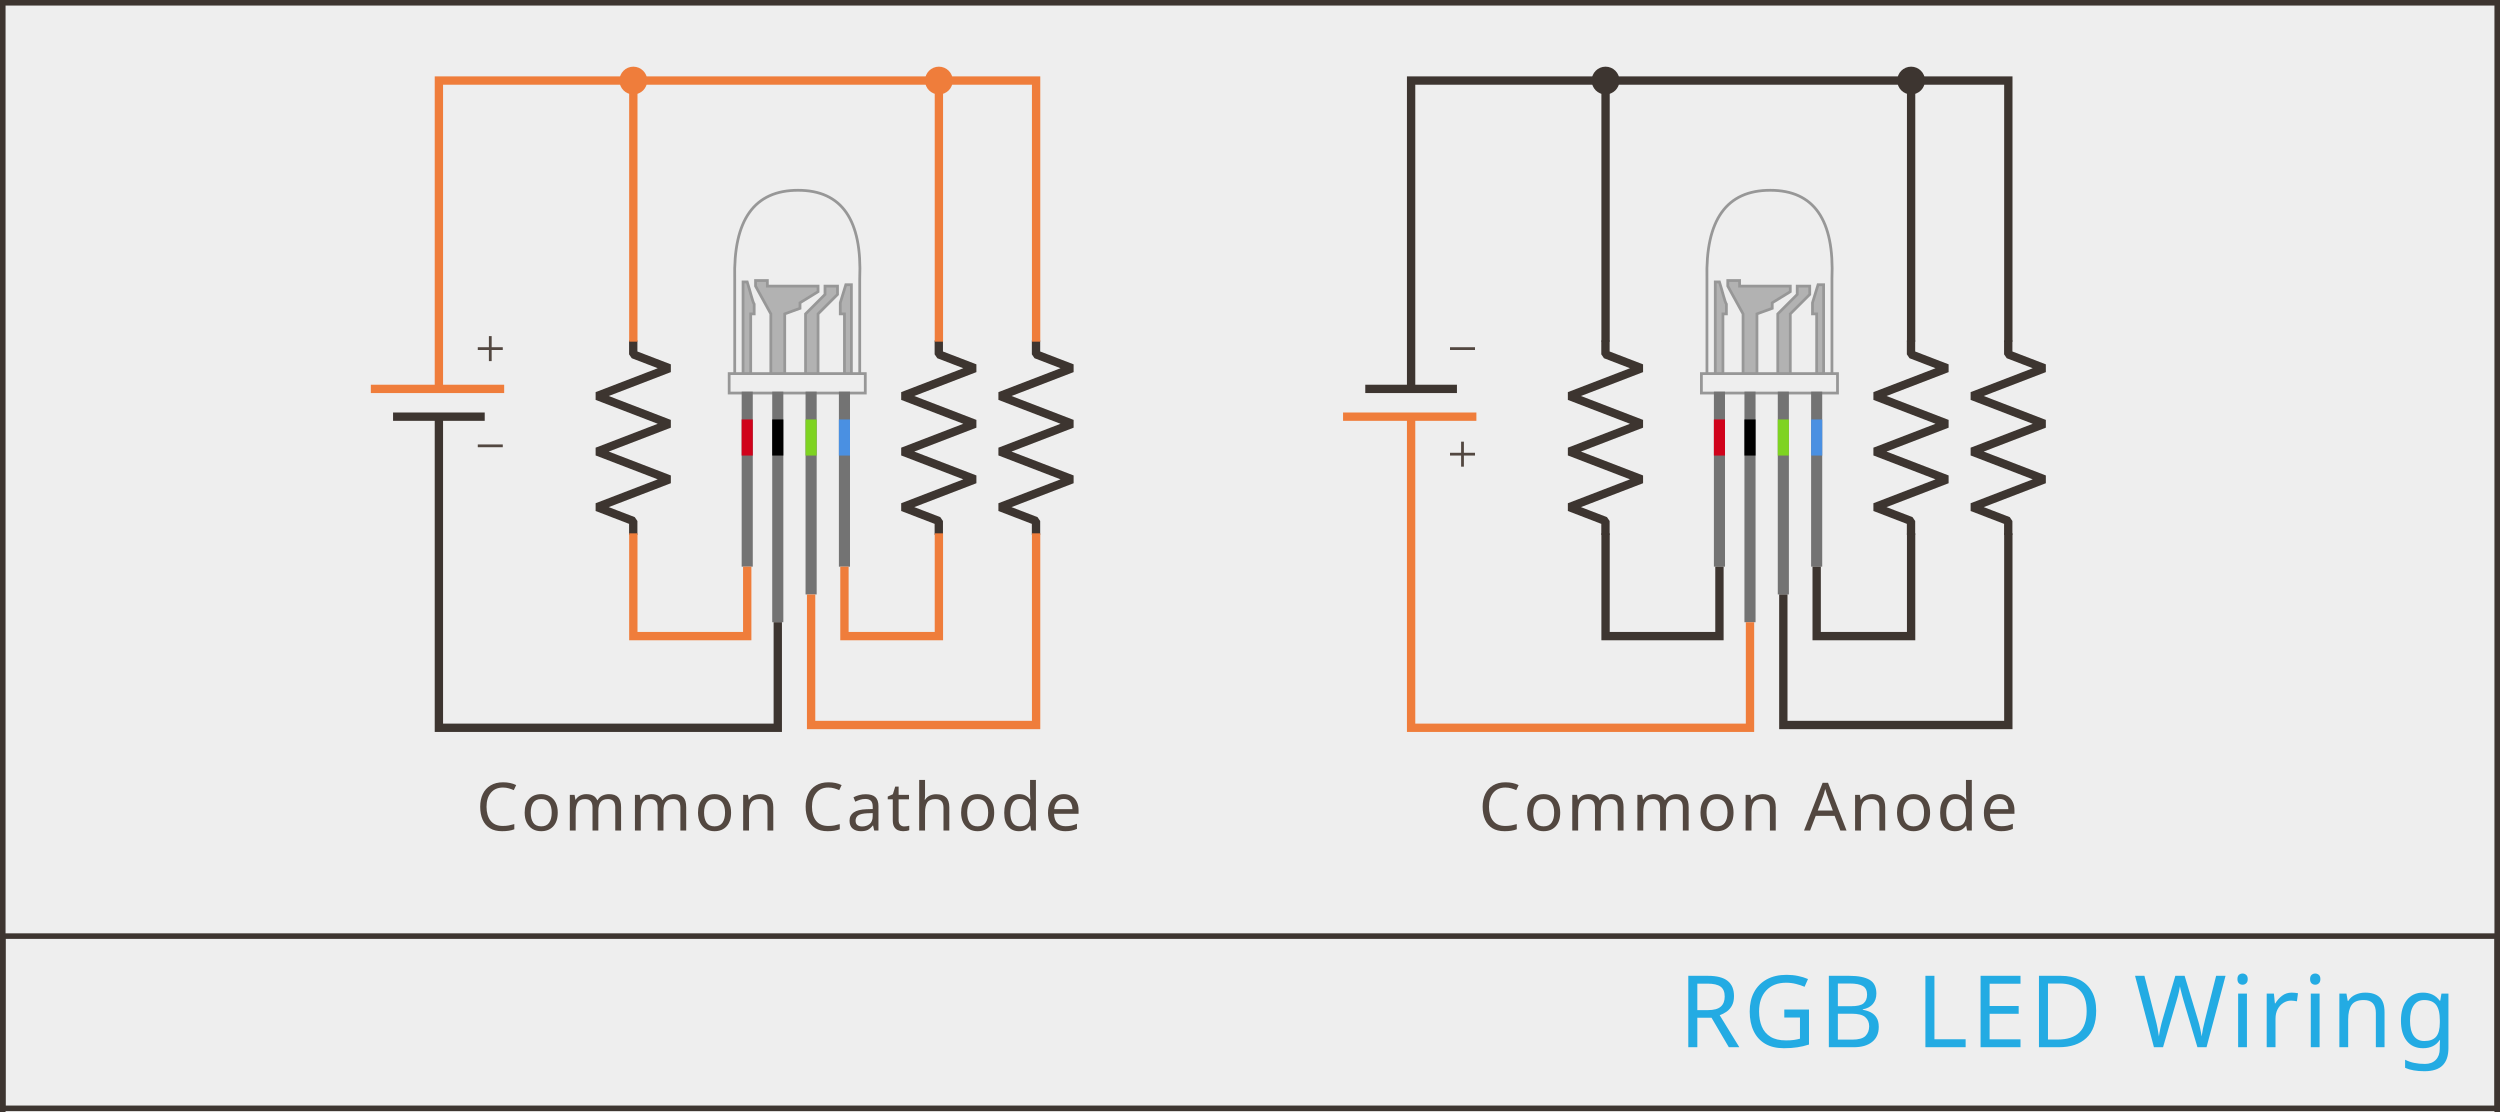
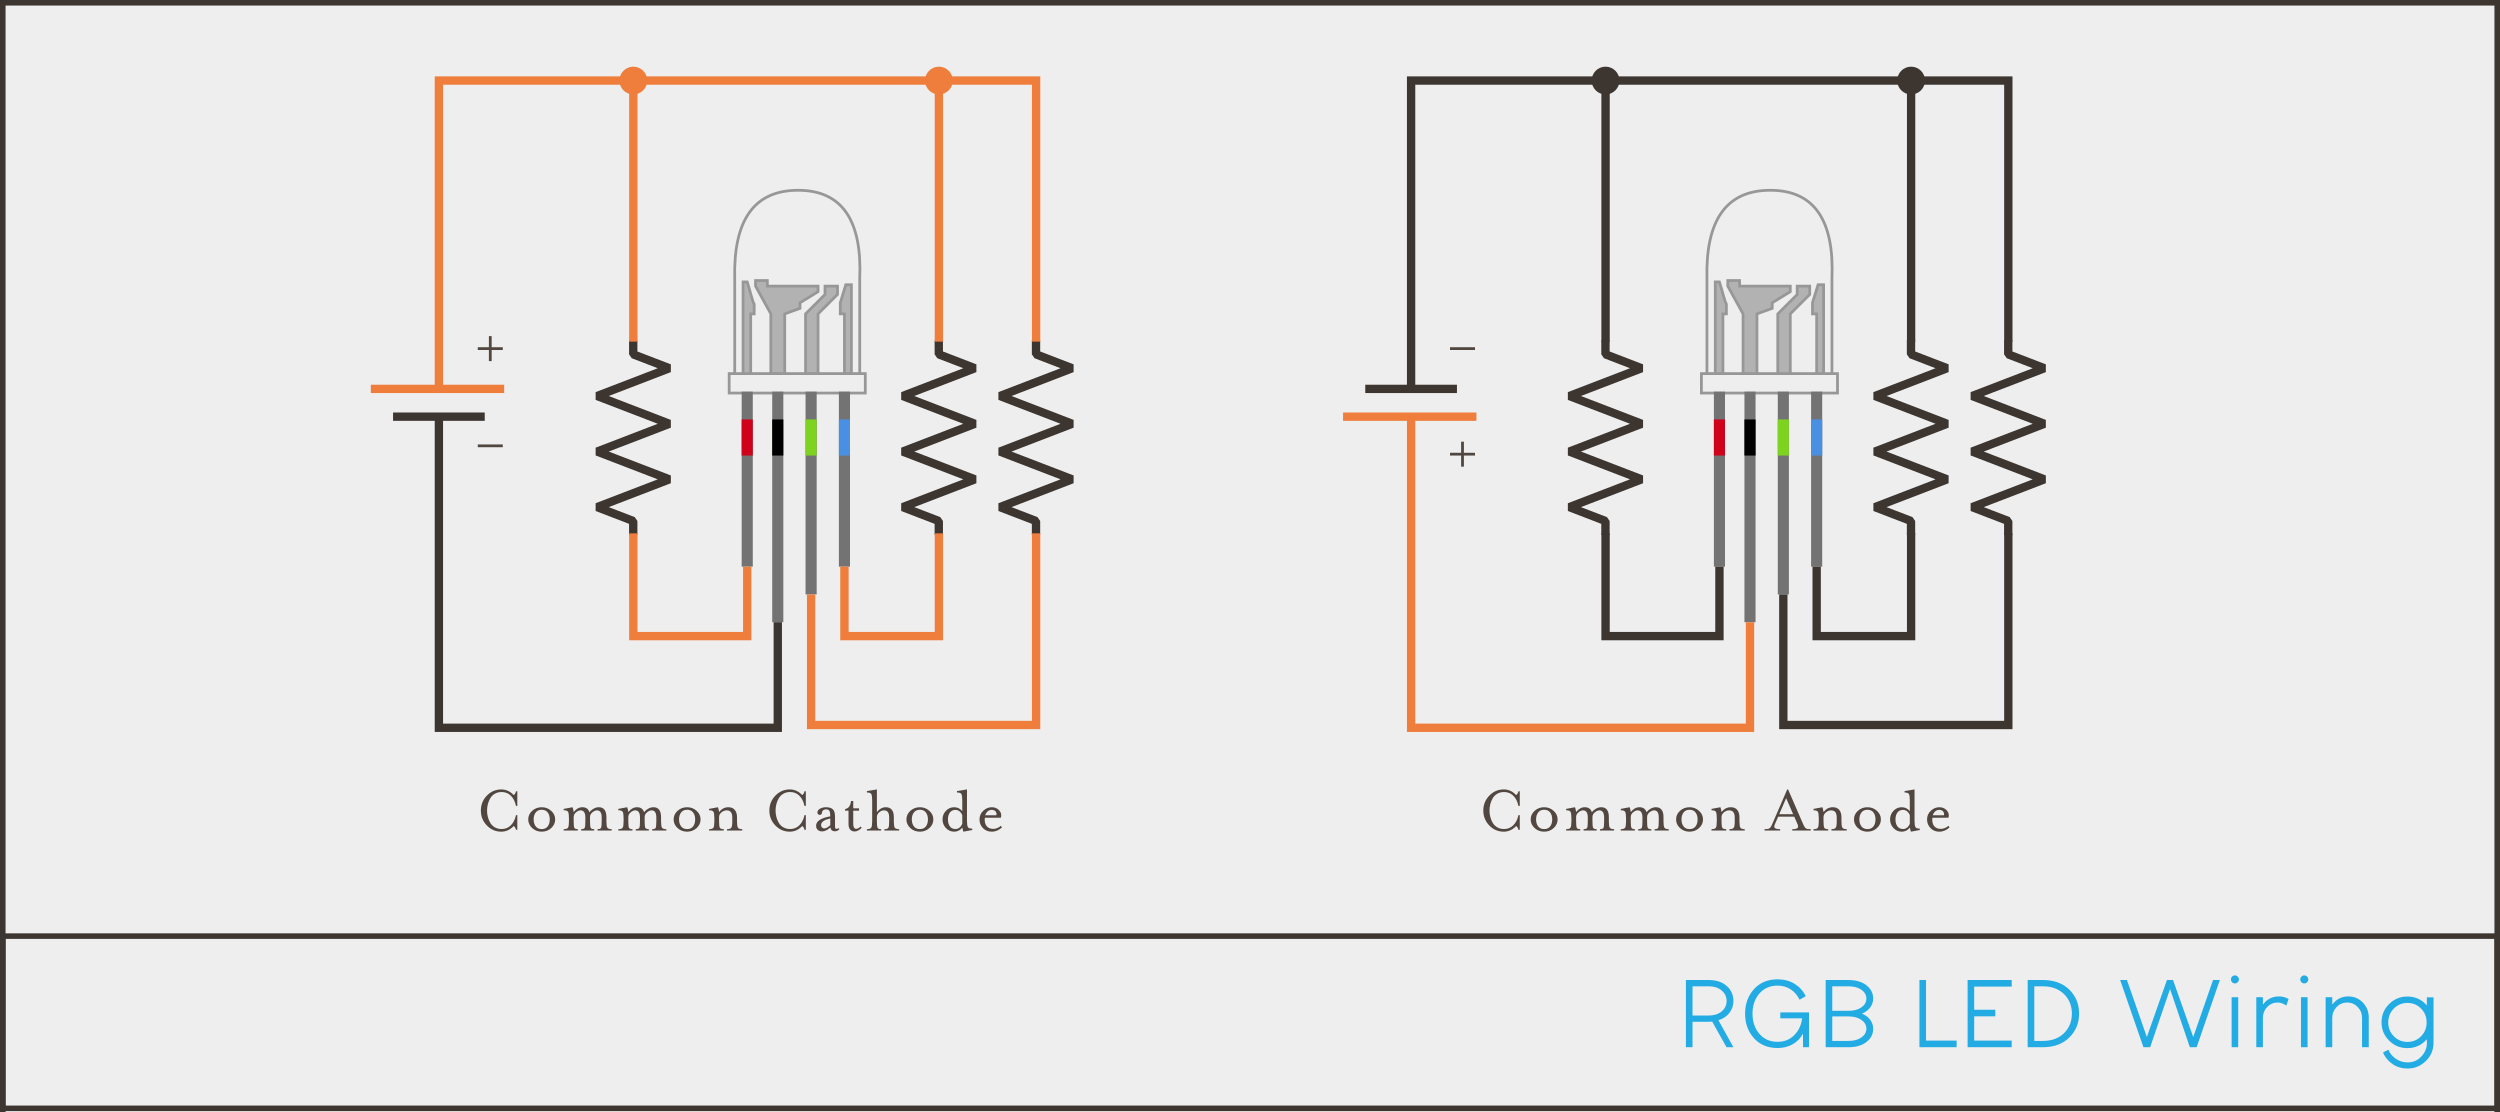
<svg xmlns="http://www.w3.org/2000/svg" width="900px" height="400px" viewBox="0 0 900 400" version="1.1">
  <g id="RGB_LED_Wiring" stroke="none" stroke-width="1" fill="none" fill-rule="evenodd">
    <rect id="Rectangle" stroke="#3D3530" stroke-width="2" fill="#EEEEEE" x="1" y="1" width="898" height="428" />
    <g id="Common_Anode" transform="translate(485, 24)">
      <g id="RGB-LED" transform="translate(127, 44)">
        <path d="M2.5,67 L2.5,32.424 C1.961,11.141 9.556,0.5 25.287,0.5 C41.018,0.5 48.422,11.141 47.5,32.424 L47.5,67 L2.5,67 Z" id="Path" stroke="#979797" fill="#EEEEEE" />
        <g id="Internals" transform="translate(5, 33)" fill="#B2B2B2" stroke="#979797">
          <path d="M0.5,34 L0.5,0.5 C1.167,0.5 1.667,0.5 2,0.5 C3.109,3.984 3.911,7.617 4.5,8.5 C4.5,9.5 4.5,10.667 4.5,12 L3.25,12 L3.25,34 L0.5,34 Z" id="Path-2" />
          <polygon id="Path-3" points="10.5 34 10.5 12 5 2 5 -1.0658141e-14 9.25 -1.0658141e-14 9.25 2 27.5 2 27.5 4 21 8 21 10 15.5 12 15.5 34" />
          <polygon id="Path-4" points="23 34 23 12 30 5 30 2 34.5 2 34.5 5 27.5 12 27.5 34" />
          <polygon id="Path-5" points="39.5 34 39.5 1.5 37.5 1.5 35.5 8 35.5 12 37 12 37 34" />
        </g>
        <rect id="Rectangle" stroke="#979797" fill="#EEEEEE" x="0.5" y="66.5" width="49" height="7" />
        <g id="R-Leg" transform="translate(5, 73)">
          <rect id="Rectangle" fill="#737373" x="0" y="0" width="4" height="63" />
          <rect id="Rectangle-Copy-4" fill="#D0021B" x="0" y="10" width="4" height="13" />
        </g>
        <g id="CMN-Leg" transform="translate(16, 73)">
          <rect id="Rectangle-Copy" fill="#737373" x="0" y="0" width="4" height="83" />
          <rect id="Rectangle-Copy-5" fill="#000000" x="0" y="10" width="4" height="13" />
        </g>
        <g id="G-Leg" transform="translate(28, 73)">
          <rect id="Rectangle-Copy-2" fill="#737373" x="0" y="0" width="4" height="73" />
          <rect id="Rectangle-Copy-6" fill="#7ED321" x="0" y="10" width="4" height="13" />
        </g>
        <g id="B-Leg" transform="translate(40, 73)">
          <rect id="Rectangle-Copy-3" fill="#737373" x="0" y="0" width="4" height="63" />
          <rect id="Rectangle-Copy-7" fill="#4A90E2" x="0" y="10" width="4" height="13" />
        </g>
      </g>
-       <text id="Common-Anode" font-family="MrsEavesOT-Roman, Mrs Eaves OT" font-size="24" font-weight="normal" letter-spacing="1" fill="#524740">
-         <tspan x="47.284" y="275">Common Anode</tspan>
-       </text>
+       <path d="M62.116,274.736 L61.636,274.736 C61.508,274.112 61.236,273.656 60.82,273.368 C59.508,274.728 58.02,275.408 56.356,275.408 C54.324,275.408 52.588,274.664 51.148,273.176 C49.708,271.688 48.988,269.896 48.988,267.8 C48.988,265.704 49.708,263.912 51.148,262.424 C52.588,260.936 54.324,260.192 56.356,260.192 C58.052,260.192 59.54,260.872 60.82,262.232 C61.252,261.896 61.524,261.44 61.636,260.864 L62.116,260.864 L62.116,266.144 L61.636,266.144 C61.3,264.56 60.68,263.328 59.776,262.448 C58.872,261.568 57.764,261.128 56.452,261.128 C55.54,261.128 54.732,261.332 54.028,261.74 C53.324,262.148 52.776,262.688 52.384,263.36 C51.992,264.032 51.7,264.744 51.508,265.496 C51.316,266.248 51.22,267.016 51.22,267.8 C51.22,268.584 51.316,269.352 51.508,270.104 C51.7,270.856 51.992,271.564 52.384,272.228 C52.776,272.892 53.324,273.428 54.028,273.836 C54.732,274.244 55.54,274.448 56.452,274.448 C57.764,274.448 58.872,274.004 59.776,273.116 C60.68,272.228 61.3,271.008 61.636,269.456 L62.116,269.456 L62.116,274.736 Z M74.3,267.896 C75.26,268.744 75.74,269.776 75.74,270.992 C75.74,272.208 75.264,273.248 74.312,274.112 C73.36,274.976 72.22,275.408 70.892,275.408 C69.564,275.408 68.424,274.976 67.472,274.112 C66.52,273.248 66.044,272.208 66.044,270.992 C66.044,269.776 66.52,268.74 67.472,267.884 C68.424,267.028 69.564,266.6 70.892,266.6 C72.22,266.6 73.356,267.032 74.3,267.896 Z M73.052,273.512 C73.548,272.856 73.796,272.016 73.796,270.992 C73.796,269.968 73.548,269.132 73.052,268.484 C72.556,267.836 71.836,267.512 70.892,267.512 C69.948,267.512 69.228,267.84 68.732,268.496 C68.236,269.152 67.988,269.984 67.988,270.992 C67.988,272 68.236,272.832 68.732,273.488 C69.228,274.144 69.948,274.472 70.892,274.472 C71.836,274.472 72.556,274.152 73.052,273.512 Z M88.284,270.128 L88.284,271.688 C88.284,272.952 88.368,273.736 88.536,274.04 C88.704,274.344 89.124,274.496 89.796,274.496 L89.796,275 L85.092,275 L85.092,274.496 C85.764,274.496 86.184,274.344 86.352,274.04 C86.52,273.736 86.604,272.952 86.604,271.688 L86.604,270.296 C86.604,268.584 86.028,267.728 84.876,267.728 C84.38,267.728 83.844,267.96 83.268,268.424 C82.692,268.888 82.404,269.456 82.404,270.128 L82.404,271.688 C82.404,272.936 82.488,273.716 82.656,274.028 C82.824,274.34 83.236,274.496 83.892,274.496 L83.892,275 L78.804,275 L78.804,274.496 C79.604,274.496 80.12,274.328 80.352,273.992 C80.584,273.656 80.7,272.888 80.7,271.688 L80.7,270.488 C80.7,269.304 80.584,268.544 80.352,268.208 C80.12,267.872 79.604,267.704 78.804,267.704 L78.804,267.2 L81.996,266.6 C82.14,266.904 82.276,267.48 82.404,268.328 C83.316,267.176 84.356,266.6 85.524,266.6 C86.852,266.6 87.7,267.2 88.068,268.4 C88.388,267.952 88.864,267.54 89.496,267.164 C90.128,266.788 90.772,266.6 91.428,266.6 C93.268,266.6 94.188,267.792 94.188,270.176 L94.188,271.688 C94.188,272.888 94.304,273.656 94.536,273.992 C94.768,274.328 95.284,274.496 96.084,274.496 L96.084,275 L90.996,275 L90.996,274.496 C91.668,274.496 92.084,274.344 92.244,274.04 C92.404,273.736 92.484,272.952 92.484,271.688 L92.484,270.296 C92.484,268.584 91.916,267.728 90.78,267.728 C90.284,267.728 89.744,267.96 89.16,268.424 C88.576,268.888 88.284,269.456 88.284,270.128 Z M107.956,270.128 L107.956,271.688 C107.956,272.952 108.04,273.736 108.208,274.04 C108.376,274.344 108.796,274.496 109.468,274.496 L109.468,275 L104.764,275 L104.764,274.496 C105.436,274.496 105.856,274.344 106.024,274.04 C106.192,273.736 106.276,272.952 106.276,271.688 L106.276,270.296 C106.276,268.584 105.7,267.728 104.548,267.728 C104.052,267.728 103.516,267.96 102.94,268.424 C102.364,268.888 102.076,269.456 102.076,270.128 L102.076,271.688 C102.076,272.936 102.16,273.716 102.328,274.028 C102.496,274.34 102.908,274.496 103.564,274.496 L103.564,275 L98.476,275 L98.476,274.496 C99.276,274.496 99.792,274.328 100.024,273.992 C100.256,273.656 100.372,272.888 100.372,271.688 L100.372,270.488 C100.372,269.304 100.256,268.544 100.024,268.208 C99.792,267.872 99.276,267.704 98.476,267.704 L98.476,267.2 L101.668,266.6 C101.812,266.904 101.948,267.48 102.076,268.328 C102.988,267.176 104.028,266.6 105.196,266.6 C106.524,266.6 107.372,267.2 107.74,268.4 C108.06,267.952 108.536,267.54 109.168,267.164 C109.8,266.788 110.444,266.6 111.1,266.6 C112.94,266.6 113.86,267.792 113.86,270.176 L113.86,271.688 C113.86,272.888 113.976,273.656 114.208,273.992 C114.44,274.328 114.956,274.496 115.756,274.496 L115.756,275 L110.668,275 L110.668,274.496 C111.34,274.496 111.756,274.344 111.916,274.04 C112.076,273.736 112.156,272.952 112.156,271.688 L112.156,270.296 C112.156,268.584 111.588,267.728 110.452,267.728 C109.956,267.728 109.416,267.96 108.832,268.424 C108.248,268.888 107.956,269.456 107.956,270.128 Z M126.644,267.896 C127.604,268.744 128.084,269.776 128.084,270.992 C128.084,272.208 127.608,273.248 126.656,274.112 C125.704,274.976 124.564,275.408 123.236,275.408 C121.908,275.408 120.768,274.976 119.816,274.112 C118.864,273.248 118.388,272.208 118.388,270.992 C118.388,269.776 118.864,268.74 119.816,267.884 C120.768,267.028 121.908,266.6 123.236,266.6 C124.564,266.6 125.7,267.032 126.644,267.896 Z M125.396,273.512 C125.892,272.856 126.14,272.016 126.14,270.992 C126.14,269.968 125.892,269.132 125.396,268.484 C124.9,267.836 124.18,267.512 123.236,267.512 C122.292,267.512 121.572,267.84 121.076,268.496 C120.58,269.152 120.332,269.984 120.332,270.992 C120.332,272 120.58,272.832 121.076,273.488 C121.572,274.144 122.292,274.472 123.236,274.472 C124.18,274.472 124.9,274.152 125.396,273.512 Z M134.748,268.328 C135.66,267.176 136.772,266.6 138.084,266.6 C139.124,266.6 139.904,266.928 140.424,267.584 C140.944,268.24 141.204,269.104 141.204,270.176 L141.204,271.688 C141.204,272.888 141.32,273.656 141.552,273.992 C141.784,274.328 142.3,274.496 143.1,274.496 L143.1,275 L137.604,275 L137.604,274.496 C138.388,274.496 138.9,274.324 139.14,273.98 C139.38,273.636 139.5,272.872 139.5,271.688 L139.5,270.296 C139.5,268.584 138.836,267.728 137.508,267.728 C136.82,267.728 136.188,267.968 135.612,268.448 C135.036,268.928 134.748,269.488 134.748,270.128 L134.748,271.688 C134.748,272.92 134.844,273.696 135.036,274.016 C135.228,274.336 135.692,274.496 136.428,274.496 L136.428,275 L131.148,275 L131.148,274.496 C131.948,274.496 132.464,274.328 132.696,273.992 C132.928,273.656 133.044,272.888 133.044,271.688 L133.044,270.488 C133.044,269.304 132.928,268.544 132.696,268.208 C132.464,267.872 131.948,267.704 131.148,267.704 L131.148,267.2 L134.34,266.6 C134.484,266.904 134.62,267.48 134.748,268.328 Z M155.132,270.008 L153.98,272.672 C153.676,273.328 153.664,273.796 153.944,274.076 C154.224,274.356 154.86,274.496 155.852,274.496 L155.852,275 L150.236,275 L150.236,274.496 C150.748,274.496 151.144,274.476 151.424,274.436 C151.704,274.396 151.952,274.268 152.168,274.052 C152.384,273.836 152.536,273.64 152.624,273.464 C152.712,273.288 152.876,272.936 153.116,272.408 L158.396,260.192 L158.708,260.192 L164.012,272.408 C164.252,272.936 164.416,273.288 164.504,273.464 C164.592,273.64 164.744,273.836 164.96,274.052 C165.176,274.268 165.42,274.396 165.692,274.436 C165.964,274.476 166.356,274.496 166.868,274.496 L166.868,275 L160.22,275 L160.22,274.496 C161.212,274.496 161.844,274.356 162.116,274.076 C162.388,273.796 162.38,273.328 162.092,272.672 L160.94,270.008 L155.132,270.008 Z M160.532,269.12 L158.012,263.336 L155.516,269.12 L160.532,269.12 Z M171.468,268.328 C172.38,267.176 173.492,266.6 174.804,266.6 C175.844,266.6 176.624,266.928 177.144,267.584 C177.664,268.24 177.924,269.104 177.924,270.176 L177.924,271.688 C177.924,272.888 178.04,273.656 178.272,273.992 C178.504,274.328 179.02,274.496 179.82,274.496 L179.82,275 L174.324,275 L174.324,274.496 C175.108,274.496 175.62,274.324 175.86,273.98 C176.1,273.636 176.22,272.872 176.22,271.688 L176.22,270.296 C176.22,268.584 175.556,267.728 174.228,267.728 C173.54,267.728 172.908,267.968 172.332,268.448 C171.756,268.928 171.468,269.488 171.468,270.128 L171.468,271.688 C171.468,272.92 171.564,273.696 171.756,274.016 C171.948,274.336 172.412,274.496 173.148,274.496 L173.148,275 L167.868,275 L167.868,274.496 C168.668,274.496 169.184,274.328 169.416,273.992 C169.648,273.656 169.764,272.888 169.764,271.688 L169.764,270.488 C169.764,269.304 169.648,268.544 169.416,268.208 C169.184,267.872 168.668,267.704 167.868,267.704 L167.868,267.2 L171.06,266.6 C171.204,266.904 171.34,267.48 171.468,268.328 Z M190.684,267.896 C191.644,268.744 192.124,269.776 192.124,270.992 C192.124,272.208 191.648,273.248 190.696,274.112 C189.744,274.976 188.604,275.408 187.276,275.408 C185.948,275.408 184.808,274.976 183.856,274.112 C182.904,273.248 182.428,272.208 182.428,270.992 C182.428,269.776 182.904,268.74 183.856,267.884 C184.808,267.028 185.948,266.6 187.276,266.6 C188.604,266.6 189.74,267.032 190.684,267.896 Z M189.436,273.512 C189.932,272.856 190.18,272.016 190.18,270.992 C190.18,269.968 189.932,269.132 189.436,268.484 C188.94,267.836 188.22,267.512 187.276,267.512 C186.332,267.512 185.612,267.84 185.116,268.496 C184.62,269.152 184.372,269.984 184.372,270.992 C184.372,272 184.62,272.832 185.116,273.488 C185.612,274.144 186.332,274.472 187.276,274.472 C188.22,274.472 188.94,274.152 189.436,273.512 Z M202.532,272.552 L202.532,269.456 C202.308,268.88 201.98,268.42 201.548,268.076 C201.116,267.732 200.636,267.56 200.108,267.56 C199.212,267.56 198.532,267.88 198.068,268.52 C197.604,269.16 197.372,269.984 197.372,270.992 C197.372,272.016 197.604,272.848 198.068,273.488 C198.532,274.128 199.212,274.448 200.108,274.448 C200.636,274.448 201.116,274.276 201.548,273.932 C201.98,273.588 202.308,273.128 202.532,272.552 Z M202.532,268.016 L202.532,264.104 C202.532,262.904 202.416,262.136 202.184,261.8 C201.952,261.464 201.436,261.296 200.636,261.296 L200.636,260.792 L204.236,260.192 L204.236,271.496 C204.236,272.696 204.352,273.464 204.584,273.8 C204.816,274.136 205.332,274.304 206.132,274.304 L206.132,274.808 L202.94,275.408 C202.828,275.168 202.7,274.68 202.556,273.944 C201.772,274.92 200.788,275.408 199.604,275.408 C198.468,275.408 197.488,274.976 196.664,274.112 C195.84,273.248 195.428,272.208 195.428,270.992 C195.428,269.776 195.84,268.74 196.664,267.884 C197.488,267.028 198.468,266.6 199.604,266.6 C200.788,266.6 201.764,267.072 202.532,268.016 Z M210.804,269.504 L214.788,269.504 C214.948,269.056 214.88,268.62 214.584,268.196 C214.288,267.772 213.78,267.56 213.06,267.56 C212.548,267.56 212.088,267.736 211.68,268.088 C211.272,268.44 210.98,268.912 210.804,269.504 Z M210.66,270.392 C210.516,271.576 210.704,272.54 211.224,273.284 C211.744,274.028 212.596,274.4 213.78,274.4 C214.18,274.4 214.636,274.296 215.148,274.088 C215.66,273.88 216.084,273.616 216.42,273.296 L216.852,273.824 C216.42,274.288 215.868,274.668 215.196,274.964 C214.524,275.26 213.852,275.408 213.18,275.408 C211.884,275.408 210.82,274.98 209.988,274.124 C209.156,273.268 208.74,272.224 208.74,270.992 C208.74,269.76 209.192,268.72 210.096,267.872 C211,267.024 212.028,266.6 213.18,266.6 C214.268,266.6 215.156,266.98 215.844,267.74 C216.532,268.5 216.732,269.384 216.444,270.392 L210.66,270.392 Z" id="Common-Anode-Copy" fill="#524740" />
      <g id="Circuit">
        <polyline id="Path-6" stroke="#EF7D3B" stroke-width="3" points="23 127 23 238 145 238 145 200" />
        <polyline id="Resistor-Copy-3" stroke="#3D3530" stroke-width="3" stroke-linejoin="bevel" transform="translate(202.9654, 133.5628) rotate(-270) translate(-202.9654, -133.5628) " points="167.965 133.563 172.965 133.563 177.965 120.563 187.965 146.563 197.965 120.563 207.965 146.563 217.965 120.563 227.965 146.563 232.965 133.563 237.965 133.563" />
        <polyline id="Resistor-Copy-4" stroke="#3D3530" stroke-width="3" stroke-linejoin="bevel" transform="translate(92.96544, 133.5628) rotate(-270) translate(-92.96544, -133.5628) " points="57.965 133.563 62.965 133.563 67.965 120.563 77.965 146.563 87.965 120.563 97.965 146.563 107.965 120.563 117.965 146.563 122.965 133.563 127.965 133.563" />
        <polyline id="Resistor-Copy-5" stroke="#3D3530" stroke-width="3" stroke-linejoin="bevel" transform="translate(237.9654, 133.5628) rotate(-270) translate(-237.9654, -133.5628) " points="202.965 133.563 207.965 133.563 212.965 120.563 222.965 146.563 232.965 120.563 242.965 146.563 252.965 120.563 262.965 146.563 267.965 133.563 272.965 133.563" />
        <polyline id="Path-7" stroke="#3D3530" stroke-width="3" points="23 115.231 23 5 238 5 238 99" />
        <path d="M93,99 L93,6" id="Path-8" stroke="#3D3530" stroke-width="3" />
        <path d="M203,99 L203,6" id="Path-9" stroke="#3D3530" stroke-width="3" />
        <polyline id="Path-10" stroke="#3D3530" stroke-width="3" points="203 168 203 205 169 205 169 180" />
        <polyline id="Path-11" stroke="#3D3530" stroke-width="3" points="238 168 238 237 157 237 157 190" />
        <polyline id="Path-12" stroke="#3D3530" stroke-width="3" points="93 168 93 205 134 205 134 180" />
        <circle id="Oval-2-Copy-4" fill="#3D3530" cx="93" cy="5" r="5" />
        <circle id="Oval-2-Copy-5" fill="#3D3530" cx="203" cy="5" r="5" />
        <g id="Voltage-Source" transform="translate(0, 101)">
          <path d="M8,15 L38,15" id="Line-Copy-3" stroke="#3D3530" stroke-width="3" stroke-linecap="square" />
          <path d="M0,25 L45,25" id="Line-Copy" stroke="#EF7D3B" stroke-width="3" stroke-linecap="square" />
          <rect id="Combined-Shape" fill="#524740" x="37" y="0" width="9" height="1" />
          <path d="M41,38 L41,34 L42,34 L42,38 L46,38 L46,39 L42,39 L42,43 L41,43 L41,39 L37,39 L37,38 L41,38 Z" id="Combined-Shape" fill="#524740" />
        </g>
      </g>
    </g>
    <g id="Common_Cathode" transform="translate(135, 24)">
      <g id="RGB-LED" transform="translate(127, 44)">
        <path d="M2.5,67 L2.5,32.424 C1.961,11.141 9.556,0.5 25.287,0.5 C41.018,0.5 48.422,11.141 47.5,32.424 L47.5,67 L2.5,67 Z" id="Path" stroke="#979797" fill="#EEEEEE" />
        <g id="Internals" transform="translate(5, 33)" fill="#B2B2B2" stroke="#979797">
          <path d="M0.5,34 L0.5,0.5 C1.167,0.5 1.667,0.5 2,0.5 C3.109,3.984 3.911,7.617 4.5,8.5 C4.5,9.5 4.5,10.667 4.5,12 L3.25,12 L3.25,34 L0.5,34 Z" id="Path-2" />
          <polygon id="Path-3" points="10.5 34 10.5 12 5 2 5 -1.0658141e-14 9.25 -1.0658141e-14 9.25 2 27.5 2 27.5 4 21 8 21 10 15.5 12 15.5 34" />
          <polygon id="Path-4" points="23 34 23 12 30 5 30 2 34.5 2 34.5 5 27.5 12 27.5 34" />
          <polygon id="Path-5" points="39.5 34 39.5 1.5 37.5 1.5 35.5 8 35.5 12 37 12 37 34" />
        </g>
        <rect id="Rectangle" stroke="#979797" fill="#EEEEEE" x="0.5" y="66.5" width="49" height="7" />
        <g id="R-Leg" transform="translate(5, 73)">
          <rect id="Rectangle" fill="#737373" x="0" y="0" width="4" height="63" />
          <rect id="Rectangle-Copy-4" fill="#D0021B" x="0" y="10" width="4" height="13" />
        </g>
        <g id="CMN-Leg" transform="translate(16, 73)">
          <rect id="Rectangle-Copy" fill="#737373" x="0" y="0" width="4" height="83" />
          <rect id="Rectangle-Copy-5" fill="#000000" x="0" y="10" width="4" height="13" />
        </g>
        <g id="G-Leg" transform="translate(28, 73)">
          <rect id="Rectangle-Copy-2" fill="#737373" x="0" y="0" width="4" height="73" />
          <rect id="Rectangle-Copy-6" fill="#7ED321" x="0" y="10" width="4" height="13" />
        </g>
        <g id="B-Leg" transform="translate(40, 73)">
          <rect id="Rectangle-Copy-3" fill="#737373" x="0" y="0" width="4" height="63" />
          <rect id="Rectangle-Copy-7" fill="#4A90E2" x="0" y="10" width="4" height="13" />
        </g>
      </g>
-       <text id="Common-Cathode" font-family="MrsEavesOT-Roman, Mrs Eaves OT" font-size="24" font-weight="normal" letter-spacing="1" fill="#524740">
-         <tspan x="36.404" y="275">Common Cathode</tspan>
-       </text>
+       <path d="M51.236,274.736 L50.756,274.736 C50.628,274.112 50.356,273.656 49.94,273.368 C48.628,274.728 47.14,275.408 45.476,275.408 C43.444,275.408 41.708,274.664 40.268,273.176 C38.828,271.688 38.108,269.896 38.108,267.8 C38.108,265.704 38.828,263.912 40.268,262.424 C41.708,260.936 43.444,260.192 45.476,260.192 C47.172,260.192 48.66,260.872 49.94,262.232 C50.372,261.896 50.644,261.44 50.756,260.864 L51.236,260.864 L51.236,266.144 L50.756,266.144 C50.42,264.56 49.8,263.328 48.896,262.448 C47.992,261.568 46.884,261.128 45.572,261.128 C44.66,261.128 43.852,261.332 43.148,261.74 C42.444,262.148 41.896,262.688 41.504,263.36 C41.112,264.032 40.82,264.744 40.628,265.496 C40.436,266.248 40.34,267.016 40.34,267.8 C40.34,268.584 40.436,269.352 40.628,270.104 C40.82,270.856 41.112,271.564 41.504,272.228 C41.896,272.892 42.444,273.428 43.148,273.836 C43.852,274.244 44.66,274.448 45.572,274.448 C46.884,274.448 47.992,274.004 48.896,273.116 C49.8,272.228 50.42,271.008 50.756,269.456 L51.236,269.456 L51.236,274.736 Z M63.42,267.896 C64.38,268.744 64.86,269.776 64.86,270.992 C64.86,272.208 64.384,273.248 63.432,274.112 C62.48,274.976 61.34,275.408 60.012,275.408 C58.684,275.408 57.544,274.976 56.592,274.112 C55.64,273.248 55.164,272.208 55.164,270.992 C55.164,269.776 55.64,268.74 56.592,267.884 C57.544,267.028 58.684,266.6 60.012,266.6 C61.34,266.6 62.476,267.032 63.42,267.896 Z M62.172,273.512 C62.668,272.856 62.916,272.016 62.916,270.992 C62.916,269.968 62.668,269.132 62.172,268.484 C61.676,267.836 60.956,267.512 60.012,267.512 C59.068,267.512 58.348,267.84 57.852,268.496 C57.356,269.152 57.108,269.984 57.108,270.992 C57.108,272 57.356,272.832 57.852,273.488 C58.348,274.144 59.068,274.472 60.012,274.472 C60.956,274.472 61.676,274.152 62.172,273.512 Z M77.404,270.128 L77.404,271.688 C77.404,272.952 77.488,273.736 77.656,274.04 C77.824,274.344 78.244,274.496 78.916,274.496 L78.916,275 L74.212,275 L74.212,274.496 C74.884,274.496 75.304,274.344 75.472,274.04 C75.64,273.736 75.724,272.952 75.724,271.688 L75.724,270.296 C75.724,268.584 75.148,267.728 73.996,267.728 C73.5,267.728 72.964,267.96 72.388,268.424 C71.812,268.888 71.524,269.456 71.524,270.128 L71.524,271.688 C71.524,272.936 71.608,273.716 71.776,274.028 C71.944,274.34 72.356,274.496 73.012,274.496 L73.012,275 L67.924,275 L67.924,274.496 C68.724,274.496 69.24,274.328 69.472,273.992 C69.704,273.656 69.82,272.888 69.82,271.688 L69.82,270.488 C69.82,269.304 69.704,268.544 69.472,268.208 C69.24,267.872 68.724,267.704 67.924,267.704 L67.924,267.2 L71.116,266.6 C71.26,266.904 71.396,267.48 71.524,268.328 C72.436,267.176 73.476,266.6 74.644,266.6 C75.972,266.6 76.82,267.2 77.188,268.4 C77.508,267.952 77.984,267.54 78.616,267.164 C79.248,266.788 79.892,266.6 80.548,266.6 C82.388,266.6 83.308,267.792 83.308,270.176 L83.308,271.688 C83.308,272.888 83.424,273.656 83.656,273.992 C83.888,274.328 84.404,274.496 85.204,274.496 L85.204,275 L80.116,275 L80.116,274.496 C80.788,274.496 81.204,274.344 81.364,274.04 C81.524,273.736 81.604,272.952 81.604,271.688 L81.604,270.296 C81.604,268.584 81.036,267.728 79.9,267.728 C79.404,267.728 78.864,267.96 78.28,268.424 C77.696,268.888 77.404,269.456 77.404,270.128 Z M97.076,270.128 L97.076,271.688 C97.076,272.952 97.16,273.736 97.328,274.04 C97.496,274.344 97.916,274.496 98.588,274.496 L98.588,275 L93.884,275 L93.884,274.496 C94.556,274.496 94.976,274.344 95.144,274.04 C95.312,273.736 95.396,272.952 95.396,271.688 L95.396,270.296 C95.396,268.584 94.82,267.728 93.668,267.728 C93.172,267.728 92.636,267.96 92.06,268.424 C91.484,268.888 91.196,269.456 91.196,270.128 L91.196,271.688 C91.196,272.936 91.28,273.716 91.448,274.028 C91.616,274.34 92.028,274.496 92.684,274.496 L92.684,275 L87.596,275 L87.596,274.496 C88.396,274.496 88.912,274.328 89.144,273.992 C89.376,273.656 89.492,272.888 89.492,271.688 L89.492,270.488 C89.492,269.304 89.376,268.544 89.144,268.208 C88.912,267.872 88.396,267.704 87.596,267.704 L87.596,267.2 L90.788,266.6 C90.932,266.904 91.068,267.48 91.196,268.328 C92.108,267.176 93.148,266.6 94.316,266.6 C95.644,266.6 96.492,267.2 96.86,268.4 C97.18,267.952 97.656,267.54 98.288,267.164 C98.92,266.788 99.564,266.6 100.22,266.6 C102.06,266.6 102.98,267.792 102.98,270.176 L102.98,271.688 C102.98,272.888 103.096,273.656 103.328,273.992 C103.56,274.328 104.076,274.496 104.876,274.496 L104.876,275 L99.788,275 L99.788,274.496 C100.46,274.496 100.876,274.344 101.036,274.04 C101.196,273.736 101.276,272.952 101.276,271.688 L101.276,270.296 C101.276,268.584 100.708,267.728 99.572,267.728 C99.076,267.728 98.536,267.96 97.952,268.424 C97.368,268.888 97.076,269.456 97.076,270.128 Z M115.764,267.896 C116.724,268.744 117.204,269.776 117.204,270.992 C117.204,272.208 116.728,273.248 115.776,274.112 C114.824,274.976 113.684,275.408 112.356,275.408 C111.028,275.408 109.888,274.976 108.936,274.112 C107.984,273.248 107.508,272.208 107.508,270.992 C107.508,269.776 107.984,268.74 108.936,267.884 C109.888,267.028 111.028,266.6 112.356,266.6 C113.684,266.6 114.82,267.032 115.764,267.896 Z M114.516,273.512 C115.012,272.856 115.26,272.016 115.26,270.992 C115.26,269.968 115.012,269.132 114.516,268.484 C114.02,267.836 113.3,267.512 112.356,267.512 C111.412,267.512 110.692,267.84 110.196,268.496 C109.7,269.152 109.452,269.984 109.452,270.992 C109.452,272 109.7,272.832 110.196,273.488 C110.692,274.144 111.412,274.472 112.356,274.472 C113.3,274.472 114.02,274.152 114.516,273.512 Z M123.868,268.328 C124.78,267.176 125.892,266.6 127.204,266.6 C128.244,266.6 129.024,266.928 129.544,267.584 C130.064,268.24 130.324,269.104 130.324,270.176 L130.324,271.688 C130.324,272.888 130.44,273.656 130.672,273.992 C130.904,274.328 131.42,274.496 132.22,274.496 L132.22,275 L126.724,275 L126.724,274.496 C127.508,274.496 128.02,274.324 128.26,273.98 C128.5,273.636 128.62,272.872 128.62,271.688 L128.62,270.296 C128.62,268.584 127.956,267.728 126.628,267.728 C125.94,267.728 125.308,267.968 124.732,268.448 C124.156,268.928 123.868,269.488 123.868,270.128 L123.868,271.688 C123.868,272.92 123.964,273.696 124.156,274.016 C124.348,274.336 124.812,274.496 125.548,274.496 L125.548,275 L120.268,275 L120.268,274.496 C121.068,274.496 121.584,274.328 121.816,273.992 C122.048,273.656 122.164,272.888 122.164,271.688 L122.164,270.488 C122.164,269.304 122.048,268.544 121.816,268.208 C121.584,267.872 121.068,267.704 120.268,267.704 L120.268,267.2 L123.46,266.6 C123.604,266.904 123.74,267.48 123.868,268.328 Z M155.1,274.736 L154.62,274.736 C154.492,274.112 154.22,273.656 153.804,273.368 C152.492,274.728 151.004,275.408 149.34,275.408 C147.308,275.408 145.572,274.664 144.132,273.176 C142.692,271.688 141.972,269.896 141.972,267.8 C141.972,265.704 142.692,263.912 144.132,262.424 C145.572,260.936 147.308,260.192 149.34,260.192 C151.036,260.192 152.524,260.872 153.804,262.232 C154.236,261.896 154.508,261.44 154.62,260.864 L155.1,260.864 L155.1,266.144 L154.62,266.144 C154.284,264.56 153.664,263.328 152.76,262.448 C151.856,261.568 150.748,261.128 149.436,261.128 C148.524,261.128 147.716,261.332 147.012,261.74 C146.308,262.148 145.76,262.688 145.368,263.36 C144.976,264.032 144.684,264.744 144.492,265.496 C144.3,266.248 144.204,267.016 144.204,267.8 C144.204,268.584 144.3,269.352 144.492,270.104 C144.684,270.856 144.976,271.564 145.368,272.228 C145.76,272.892 146.308,273.428 147.012,273.836 C147.716,274.244 148.524,274.448 149.436,274.448 C150.748,274.448 151.856,274.004 152.76,273.116 C153.664,272.228 154.284,271.008 154.62,269.456 L155.1,269.456 L155.1,274.736 Z M167.164,274.52 C166.7,275.016 166.172,275.264 165.58,275.264 C164.62,275.264 164.076,274.8 163.948,273.872 C162.876,274.832 161.876,275.312 160.948,275.312 C160.34,275.312 159.828,275.132 159.412,274.772 C158.996,274.412 158.788,273.92 158.788,273.296 C158.788,271.616 160.492,270.48 163.9,269.888 C163.9,268.944 163.796,268.288 163.588,267.92 C163.38,267.552 162.948,267.368 162.292,267.368 C161.972,267.368 161.664,267.472 161.368,267.68 C161.072,267.888 160.924,268.168 160.924,268.52 C160.924,268.76 160.844,268.96 160.684,269.12 C160.524,269.28 160.332,269.36 160.108,269.36 C159.868,269.36 159.668,269.28 159.508,269.12 C159.348,268.96 159.268,268.76 159.268,268.52 C159.268,267.96 159.576,267.5 160.192,267.14 C160.808,266.78 161.516,266.6 162.316,266.6 C163.484,266.6 164.324,266.856 164.836,267.368 C165.348,267.88 165.604,268.712 165.604,269.864 L165.604,273.488 C165.604,274.112 165.788,274.424 166.156,274.424 C166.364,274.424 166.588,274.304 166.828,274.064 L167.164,274.52 Z M163.9,273.08 L163.9,270.632 C161.692,271.144 160.588,271.936 160.588,273.008 C160.588,273.376 160.696,273.672 160.912,273.896 C161.128,274.12 161.396,274.232 161.716,274.232 C162.308,274.232 163.036,273.848 163.9,273.08 Z M170.468,267.848 L169.22,267.848 L169.22,267.272 C169.908,267.128 170.412,266.816 170.732,266.336 C171.052,265.856 171.26,265.2 171.356,264.368 L172.172,264.368 L172.172,267.008 L174.26,267.008 L174.26,267.848 L172.172,267.848 L172.172,272.648 C172.172,273.8 172.532,274.376 173.252,274.376 C173.716,274.376 174.236,274.104 174.812,273.56 L175.22,273.968 C174.884,274.368 174.48,274.696 174.008,274.952 C173.536,275.208 173.1,275.336 172.7,275.336 C172.012,275.336 171.468,275.112 171.068,274.664 C170.668,274.216 170.468,273.544 170.468,272.648 L170.468,267.848 Z M188.7,275 L183.396,275 L183.396,274.496 C184.148,274.496 184.62,274.336 184.812,274.016 C185.004,273.696 185.1,272.92 185.1,271.688 L185.1,270.296 C185.1,268.584 184.492,267.728 183.276,267.728 C182.636,267.728 182.044,267.964 181.5,268.436 C180.956,268.908 180.684,269.472 180.684,270.128 L180.684,271.688 C180.684,272.936 180.772,273.716 180.948,274.028 C181.124,274.34 181.54,274.496 182.196,274.496 L182.196,275 L177.084,275 L177.084,274.496 C177.884,274.496 178.4,274.328 178.632,273.992 C178.864,273.656 178.98,272.888 178.98,271.688 L178.98,264.104 C178.98,262.904 178.864,262.136 178.632,261.8 C178.4,261.464 177.884,261.296 177.084,261.296 L177.084,260.792 L180.684,260.192 L180.684,268.328 C181.628,267.176 182.676,266.6 183.828,266.6 C185.796,266.6 186.78,267.792 186.78,270.176 L186.78,271.688 C186.78,272.888 186.896,273.656 187.128,273.992 C187.36,274.328 187.884,274.496 188.7,274.496 L188.7,275 Z M199.564,267.896 C200.524,268.744 201.004,269.776 201.004,270.992 C201.004,272.208 200.528,273.248 199.576,274.112 C198.624,274.976 197.484,275.408 196.156,275.408 C194.828,275.408 193.688,274.976 192.736,274.112 C191.784,273.248 191.308,272.208 191.308,270.992 C191.308,269.776 191.784,268.74 192.736,267.884 C193.688,267.028 194.828,266.6 196.156,266.6 C197.484,266.6 198.62,267.032 199.564,267.896 Z M198.316,273.512 C198.812,272.856 199.06,272.016 199.06,270.992 C199.06,269.968 198.812,269.132 198.316,268.484 C197.82,267.836 197.1,267.512 196.156,267.512 C195.212,267.512 194.492,267.84 193.996,268.496 C193.5,269.152 193.252,269.984 193.252,270.992 C193.252,272 193.5,272.832 193.996,273.488 C194.492,274.144 195.212,274.472 196.156,274.472 C197.1,274.472 197.82,274.152 198.316,273.512 Z M211.412,272.552 L211.412,269.456 C211.188,268.88 210.86,268.42 210.428,268.076 C209.996,267.732 209.516,267.56 208.988,267.56 C208.092,267.56 207.412,267.88 206.948,268.52 C206.484,269.16 206.252,269.984 206.252,270.992 C206.252,272.016 206.484,272.848 206.948,273.488 C207.412,274.128 208.092,274.448 208.988,274.448 C209.516,274.448 209.996,274.276 210.428,273.932 C210.86,273.588 211.188,273.128 211.412,272.552 Z M211.412,268.016 L211.412,264.104 C211.412,262.904 211.296,262.136 211.064,261.8 C210.832,261.464 210.316,261.296 209.516,261.296 L209.516,260.792 L213.116,260.192 L213.116,271.496 C213.116,272.696 213.232,273.464 213.464,273.8 C213.696,274.136 214.212,274.304 215.012,274.304 L215.012,274.808 L211.82,275.408 C211.708,275.168 211.58,274.68 211.436,273.944 C210.652,274.92 209.668,275.408 208.484,275.408 C207.348,275.408 206.368,274.976 205.544,274.112 C204.72,273.248 204.308,272.208 204.308,270.992 C204.308,269.776 204.72,268.74 205.544,267.884 C206.368,267.028 207.348,266.6 208.484,266.6 C209.668,266.6 210.644,267.072 211.412,268.016 Z M219.684,269.504 L223.668,269.504 C223.828,269.056 223.76,268.62 223.464,268.196 C223.168,267.772 222.66,267.56 221.94,267.56 C221.428,267.56 220.968,267.736 220.56,268.088 C220.152,268.44 219.86,268.912 219.684,269.504 Z M219.54,270.392 C219.396,271.576 219.584,272.54 220.104,273.284 C220.624,274.028 221.476,274.4 222.66,274.4 C223.06,274.4 223.516,274.296 224.028,274.088 C224.54,273.88 224.964,273.616 225.3,273.296 L225.732,273.824 C225.3,274.288 224.748,274.668 224.076,274.964 C223.404,275.26 222.732,275.408 222.06,275.408 C220.764,275.408 219.7,274.98 218.868,274.124 C218.036,273.268 217.62,272.224 217.62,270.992 C217.62,269.76 218.072,268.72 218.976,267.872 C219.88,267.024 220.908,266.6 222.06,266.6 C223.148,266.6 224.036,266.98 224.724,267.74 C225.412,268.5 225.612,269.384 225.324,270.392 L219.54,270.392 Z" id="Common-Cathode-Copy" fill="#524740" />
      <g id="Circuit">
        <polyline id="Path-6" stroke="#3D3530" stroke-width="3" points="23 127 23 238 145 238 145 200" />
        <polyline id="Resistor" stroke="#3D3530" stroke-width="3" stroke-linejoin="bevel" transform="translate(202.9654, 133.5628) rotate(-270) translate(-202.9654, -133.5628) " points="167.965 133.563 172.965 133.563 177.965 120.563 187.965 146.563 197.965 120.563 207.965 146.563 217.965 120.563 227.965 146.563 232.965 133.563 237.965 133.563" />
        <polyline id="Resistor-Copy-2" stroke="#3D3530" stroke-width="3" stroke-linejoin="bevel" transform="translate(92.96544, 133.5628) rotate(-270) translate(-92.96544, -133.5628) " points="57.965 133.563 62.965 133.563 67.965 120.563 77.965 146.563 87.965 120.563 97.965 146.563 107.965 120.563 117.965 146.563 122.965 133.563 127.965 133.563" />
        <polyline id="Resistor-Copy" stroke="#3D3530" stroke-width="3" stroke-linejoin="bevel" transform="translate(237.9654, 133.5628) rotate(-270) translate(-237.9654, -133.5628) " points="202.965 133.563 207.965 133.563 212.965 120.563 222.965 146.563 232.965 120.563 242.965 146.563 252.965 120.563 262.965 146.563 267.965 133.563 272.965 133.563" />
        <polyline id="Path-7" stroke="#EF7D3B" stroke-width="3" points="23 115.231 23 5 238 5 238 99" />
        <path d="M93,99 L93,6" id="Path-8" stroke="#EF7D3B" stroke-width="3" />
        <path d="M203,99 L203,6" id="Path-9" stroke="#EF7D3B" stroke-width="3" />
        <polyline id="Path-10" stroke="#EF7D3B" stroke-width="3" points="203 168 203 205 169 205 169 180" />
        <polyline id="Path-11" stroke="#EF7D3B" stroke-width="3" points="238 168 238 237 157 237 157 190" />
        <polyline id="Path-12" stroke="#EF7D3B" stroke-width="3" points="93 168 93 205 134 205 134 180" />
        <circle id="Oval-2-Copy-2" fill="#EF7D3B" cx="93" cy="5" r="5" />
        <circle id="Oval-2-Copy-3" fill="#EF7D3B" cx="203" cy="5" r="5" />
        <g id="Voltage-Source" transform="translate(0, 97)">
          <path d="M8,29 L38,29" id="Line-Copy-3" stroke="#3D3530" stroke-width="3" stroke-linecap="square" />
          <path d="M0,19 L45,19" id="Line-Copy" stroke="#EF7D3B" stroke-width="3" stroke-linecap="square" />
          <rect id="Combined-Shape" fill="#524740" x="37" y="39" width="9" height="1" />
          <path d="M41,4 L41,0 L42,0 L42,4 L46,4 L46,5 L42,5 L42,9 L41,9 L41,5 L37,5 L37,4 L41,4 Z" id="Combined-Shape" fill="#524740" />
        </g>
      </g>
    </g>
-     <text id="RGB-LED-Wiring" font-family="Wavehaus-66Book, Wavehaus" font-size="36" font-weight="300" letter-spacing="1" fill="#23ABE3">
-       <tspan x="604.302" y="377">RGB LED Wiring</tspan>
-     </text>
+     <path d="M606.93,377 L606.93,352.808 L615.138,352.808 C617.85,352.808 620.01,353.522 621.618,354.95 C623.226,356.378 624.03,358.172 624.03,360.332 C624.03,361.94 623.556,363.368 622.608,364.616 C621.66,365.864 620.334,366.752 618.63,367.28 L624.03,377 L621.546,377 L616.398,367.784 L614.922,367.856 L609.306,367.856 L609.306,377 L606.93,377 Z M609.306,365.588 L615.138,365.588 C617.082,365.588 618.642,365.09 619.818,364.094 C620.994,363.098 621.582,361.844 621.582,360.332 C621.582,358.844 620.994,357.596 619.818,356.588 C618.642,355.58 617.082,355.076 615.138,355.076 L609.306,355.076 L609.306,365.588 Z M639.934,377.288 C636.382,377.288 633.544,376.106 631.42,373.742 C629.296,371.378 628.234,368.444 628.234,364.94 C628.234,361.412 629.296,358.466 631.42,356.102 C633.544,353.738 636.382,352.556 639.934,352.556 C642.262,352.556 644.302,353.096 646.054,354.176 C647.806,355.256 649.15,356.732 650.086,358.604 L647.854,359.9 C647.11,358.34 646.048,357.104 644.668,356.192 C643.288,355.28 641.71,354.824 639.934,354.824 C637.198,354.824 635.008,355.778 633.364,357.686 C631.72,359.594 630.898,362.012 630.898,364.94 C630.898,367.844 631.72,370.256 633.364,372.176 C635.008,374.096 637.198,375.056 639.934,375.056 C642.334,375.056 644.332,374.258 645.928,372.662 C647.524,371.066 648.466,369.044 648.754,366.596 L640.906,366.596 L640.906,364.472 L651.238,364.472 L651.238,377 L649.078,377 L649.078,372.14 C648.19,373.748 646.96,375.008 645.388,375.92 C643.816,376.832 641.998,377.288 639.934,377.288 Z M657.242,377 L657.242,352.808 L665.45,352.808 C668.162,352.808 670.322,353.444 671.93,354.716 C673.538,355.988 674.342,357.572 674.342,359.468 C674.342,360.644 673.988,361.712 673.28,362.672 C672.572,363.632 671.582,364.376 670.31,364.904 C671.582,365.432 672.572,366.176 673.28,367.136 C673.988,368.096 674.342,369.176 674.342,370.376 C674.342,372.272 673.538,373.85 671.93,375.11 C670.322,376.37 668.162,377 665.45,377 L657.242,377 Z M659.618,363.896 L665.45,363.896 C667.394,363.896 668.954,363.476 670.13,362.636 C671.306,361.796 671.894,360.752 671.894,359.504 C671.894,358.232 671.306,357.176 670.13,356.336 C668.954,355.496 667.394,355.076 665.45,355.076 L659.618,355.076 L659.618,363.896 Z M659.618,374.732 L665.45,374.732 C667.394,374.732 668.954,374.312 670.13,373.472 C671.306,372.632 671.894,371.576 671.894,370.304 C671.894,369.056 671.306,368.012 670.13,367.172 C668.954,366.332 667.394,365.912 665.45,365.912 L659.618,365.912 L659.618,374.732 Z M693.37,374.624 L704.386,374.624 L704.386,377 L690.994,377 L690.994,352.808 L693.37,352.808 L693.37,374.624 Z M724.214,355.184 L710.714,355.184 L710.714,363.5 L718.31,363.5 L718.31,365.876 L710.714,365.876 L710.714,374.624 L724.214,374.624 L724.214,377 L708.338,377 L708.338,352.808 L724.214,352.808 L724.214,355.184 Z M729.966,377 L729.966,352.808 L735.438,352.808 C739.422,352.808 742.59,353.96 744.942,356.264 C747.294,358.568 748.47,361.448 748.47,364.904 C748.47,368.336 747.288,371.21 744.924,373.526 C742.56,375.842 739.398,377 735.438,377 L729.966,377 Z M732.342,374.732 L735.438,374.732 C738.606,374.732 741.138,373.802 743.034,371.942 C744.93,370.082 745.878,367.736 745.878,364.904 C745.878,362.072 744.93,359.726 743.034,357.866 C741.138,356.006 738.606,355.076 735.438,355.076 L732.342,355.076 L732.342,374.732 Z M796.694,352.808 L799.142,352.808 L790.79,377 L788.342,377 L781.214,356.048 L774.05,377 L771.638,377 L763.25,352.808 L765.698,352.808 L772.862,373.328 L780.098,352.808 L782.294,352.808 L789.566,373.328 L796.694,352.808 Z M805.578,353.6 C805.314,353.888 804.978,354.032 804.57,354.032 C804.162,354.032 803.82,353.888 803.544,353.6 C803.268,353.312 803.13,352.976 803.13,352.592 C803.13,352.208 803.268,351.872 803.544,351.584 C803.82,351.296 804.162,351.152 804.57,351.152 C804.978,351.152 805.32,351.296 805.596,351.584 C805.872,351.872 806.01,352.208 806.01,352.592 C806.01,352.976 805.866,353.312 805.578,353.6 Z M803.382,377 L803.382,359 L805.758,359 L805.758,377 L803.382,377 Z M820.402,358.712 C821.674,358.712 822.838,359.024 823.894,359.648 L823.066,362.024 C822.058,361.28 821.038,360.908 820.006,360.908 C818.494,360.908 817.222,361.442 816.19,362.51 C815.158,363.578 814.642,364.892 814.642,366.452 L814.642,377 L812.266,377 L812.266,359 L814.642,359 L814.642,361.664 C816.106,359.696 818.026,358.712 820.402,358.712 Z M830.546,353.6 C830.282,353.888 829.946,354.032 829.538,354.032 C829.13,354.032 828.788,353.888 828.512,353.6 C828.236,353.312 828.098,352.976 828.098,352.592 C828.098,352.208 828.236,351.872 828.512,351.584 C828.788,351.296 829.13,351.152 829.538,351.152 C829.946,351.152 830.288,351.296 830.564,351.584 C830.84,351.872 830.978,352.208 830.978,352.592 C830.978,352.976 830.834,353.312 830.546,353.6 Z M828.35,377 L828.35,359 L830.726,359 L830.726,377 L828.35,377 Z M845.37,358.712 C847.458,358.712 849.21,359.45 850.626,360.926 C852.042,362.402 852.75,364.22 852.75,366.38 L852.75,377 L850.338,377 L850.338,366.452 C850.338,364.916 849.816,363.608 848.772,362.528 C847.728,361.448 846.462,360.908 844.974,360.908 C843.486,360.908 842.22,361.448 841.176,362.528 C840.132,363.608 839.61,364.916 839.61,366.452 L839.61,377 L837.234,377 L837.234,359 L839.61,359 L839.61,361.664 C841.074,359.696 842.994,358.712 845.37,358.712 Z M873.658,359.036 L876.07,359.036 L876.07,375.452 C876.046,378.068 875.104,380.258 873.244,382.022 C871.384,383.786 869.23,384.668 866.782,384.668 C864.55,384.668 862.648,384.074 861.076,382.886 C859.504,381.698 858.442,380.36 857.89,378.872 L859.834,377.9 C860.29,379.124 861.154,380.192 862.426,381.104 C863.698,382.016 865.15,382.472 866.782,382.472 C868.702,382.472 870.328,381.77 871.66,380.366 C872.992,378.962 873.67,377.324 873.694,375.452 L873.658,375.452 L873.658,374.12 C871.834,376.256 869.494,377.324 866.638,377.324 C864.07,377.324 861.88,376.418 860.068,374.606 C858.256,372.794 857.35,370.604 857.35,368.036 C857.35,365.468 858.256,363.278 860.068,361.466 C861.88,359.654 864.07,358.748 866.638,358.748 C869.47,358.748 871.81,359.816 873.658,361.952 L873.658,359.036 Z M866.674,375.092 C868.618,375.092 870.256,374.414 871.588,373.058 C872.92,371.702 873.586,370.04 873.586,368.072 C873.586,366.104 872.92,364.442 871.588,363.086 C870.256,361.73 868.618,361.052 866.674,361.052 C864.754,361.052 863.122,361.73 861.778,363.086 C860.434,364.442 859.762,366.104 859.762,368.072 C859.762,370.04 860.434,371.702 861.778,373.058 C863.122,374.414 864.754,375.092 866.674,375.092 Z" id="RGB-LED-Wiring-Copy" fill="#23ABE3" />
    <rect id="Rectangle-Copy" stroke="#3D3530" stroke-width="2" x="1" y="337" width="898" height="62" />
  </g>
</svg>
